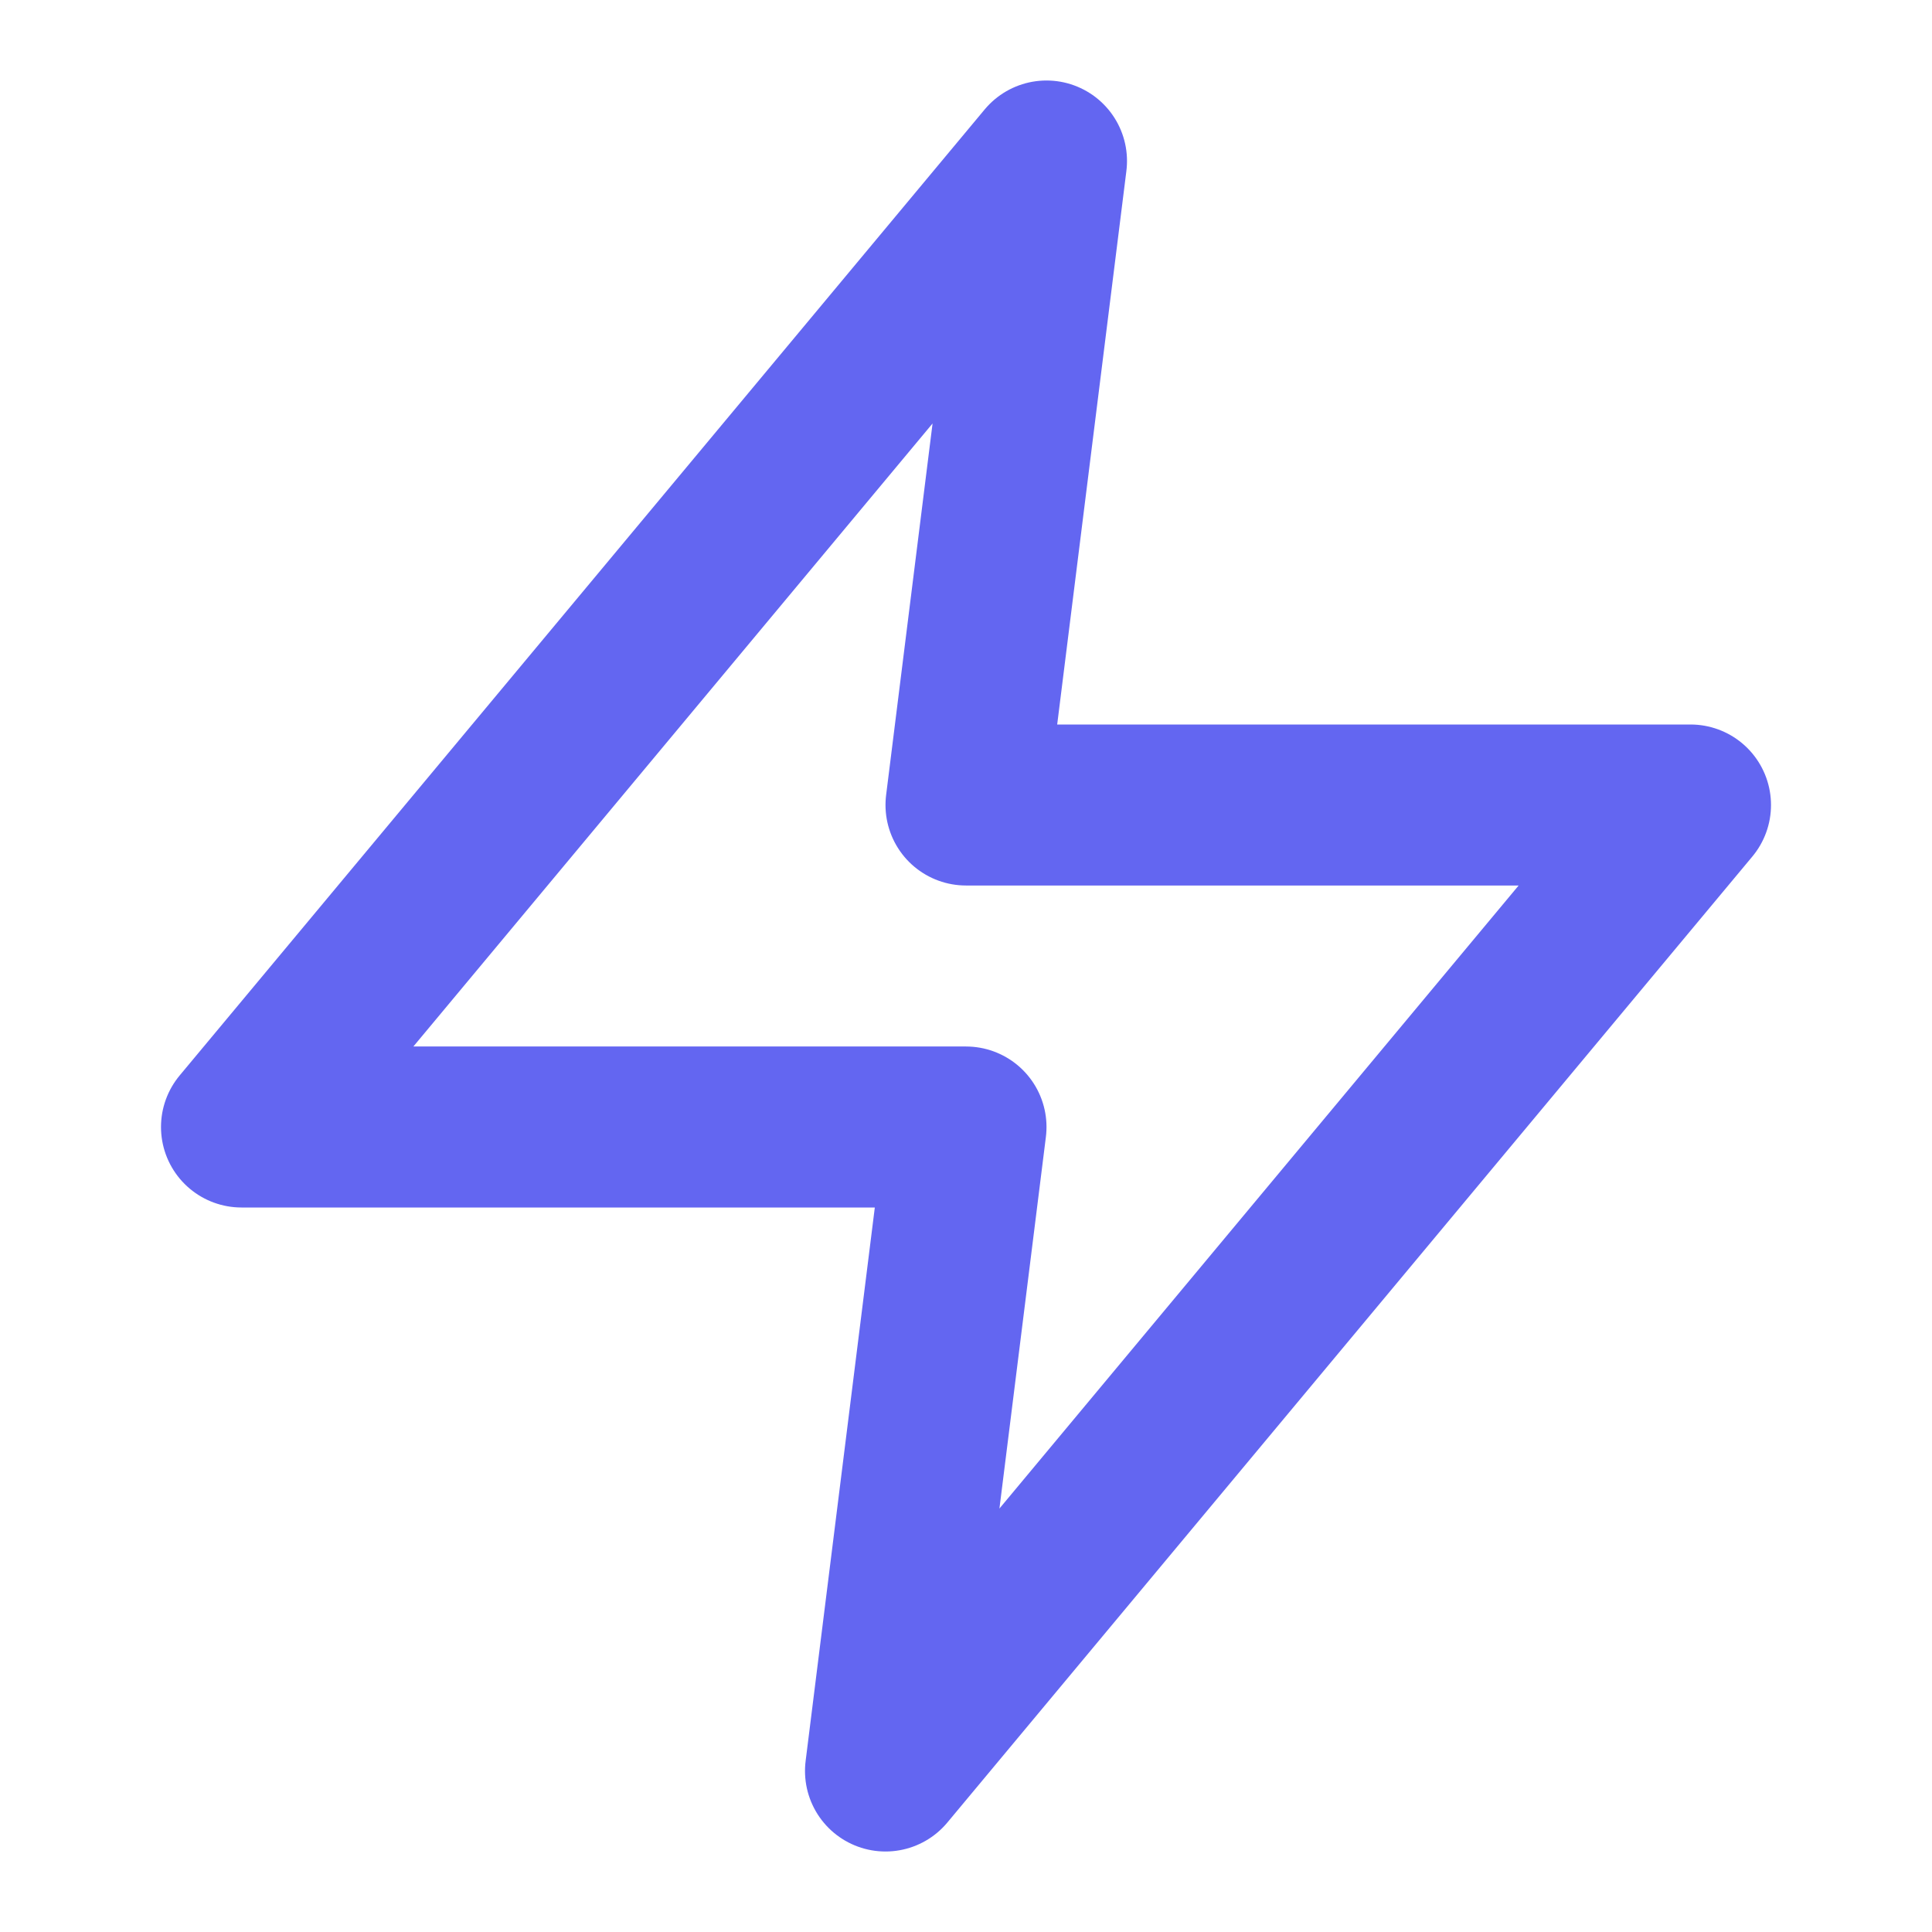
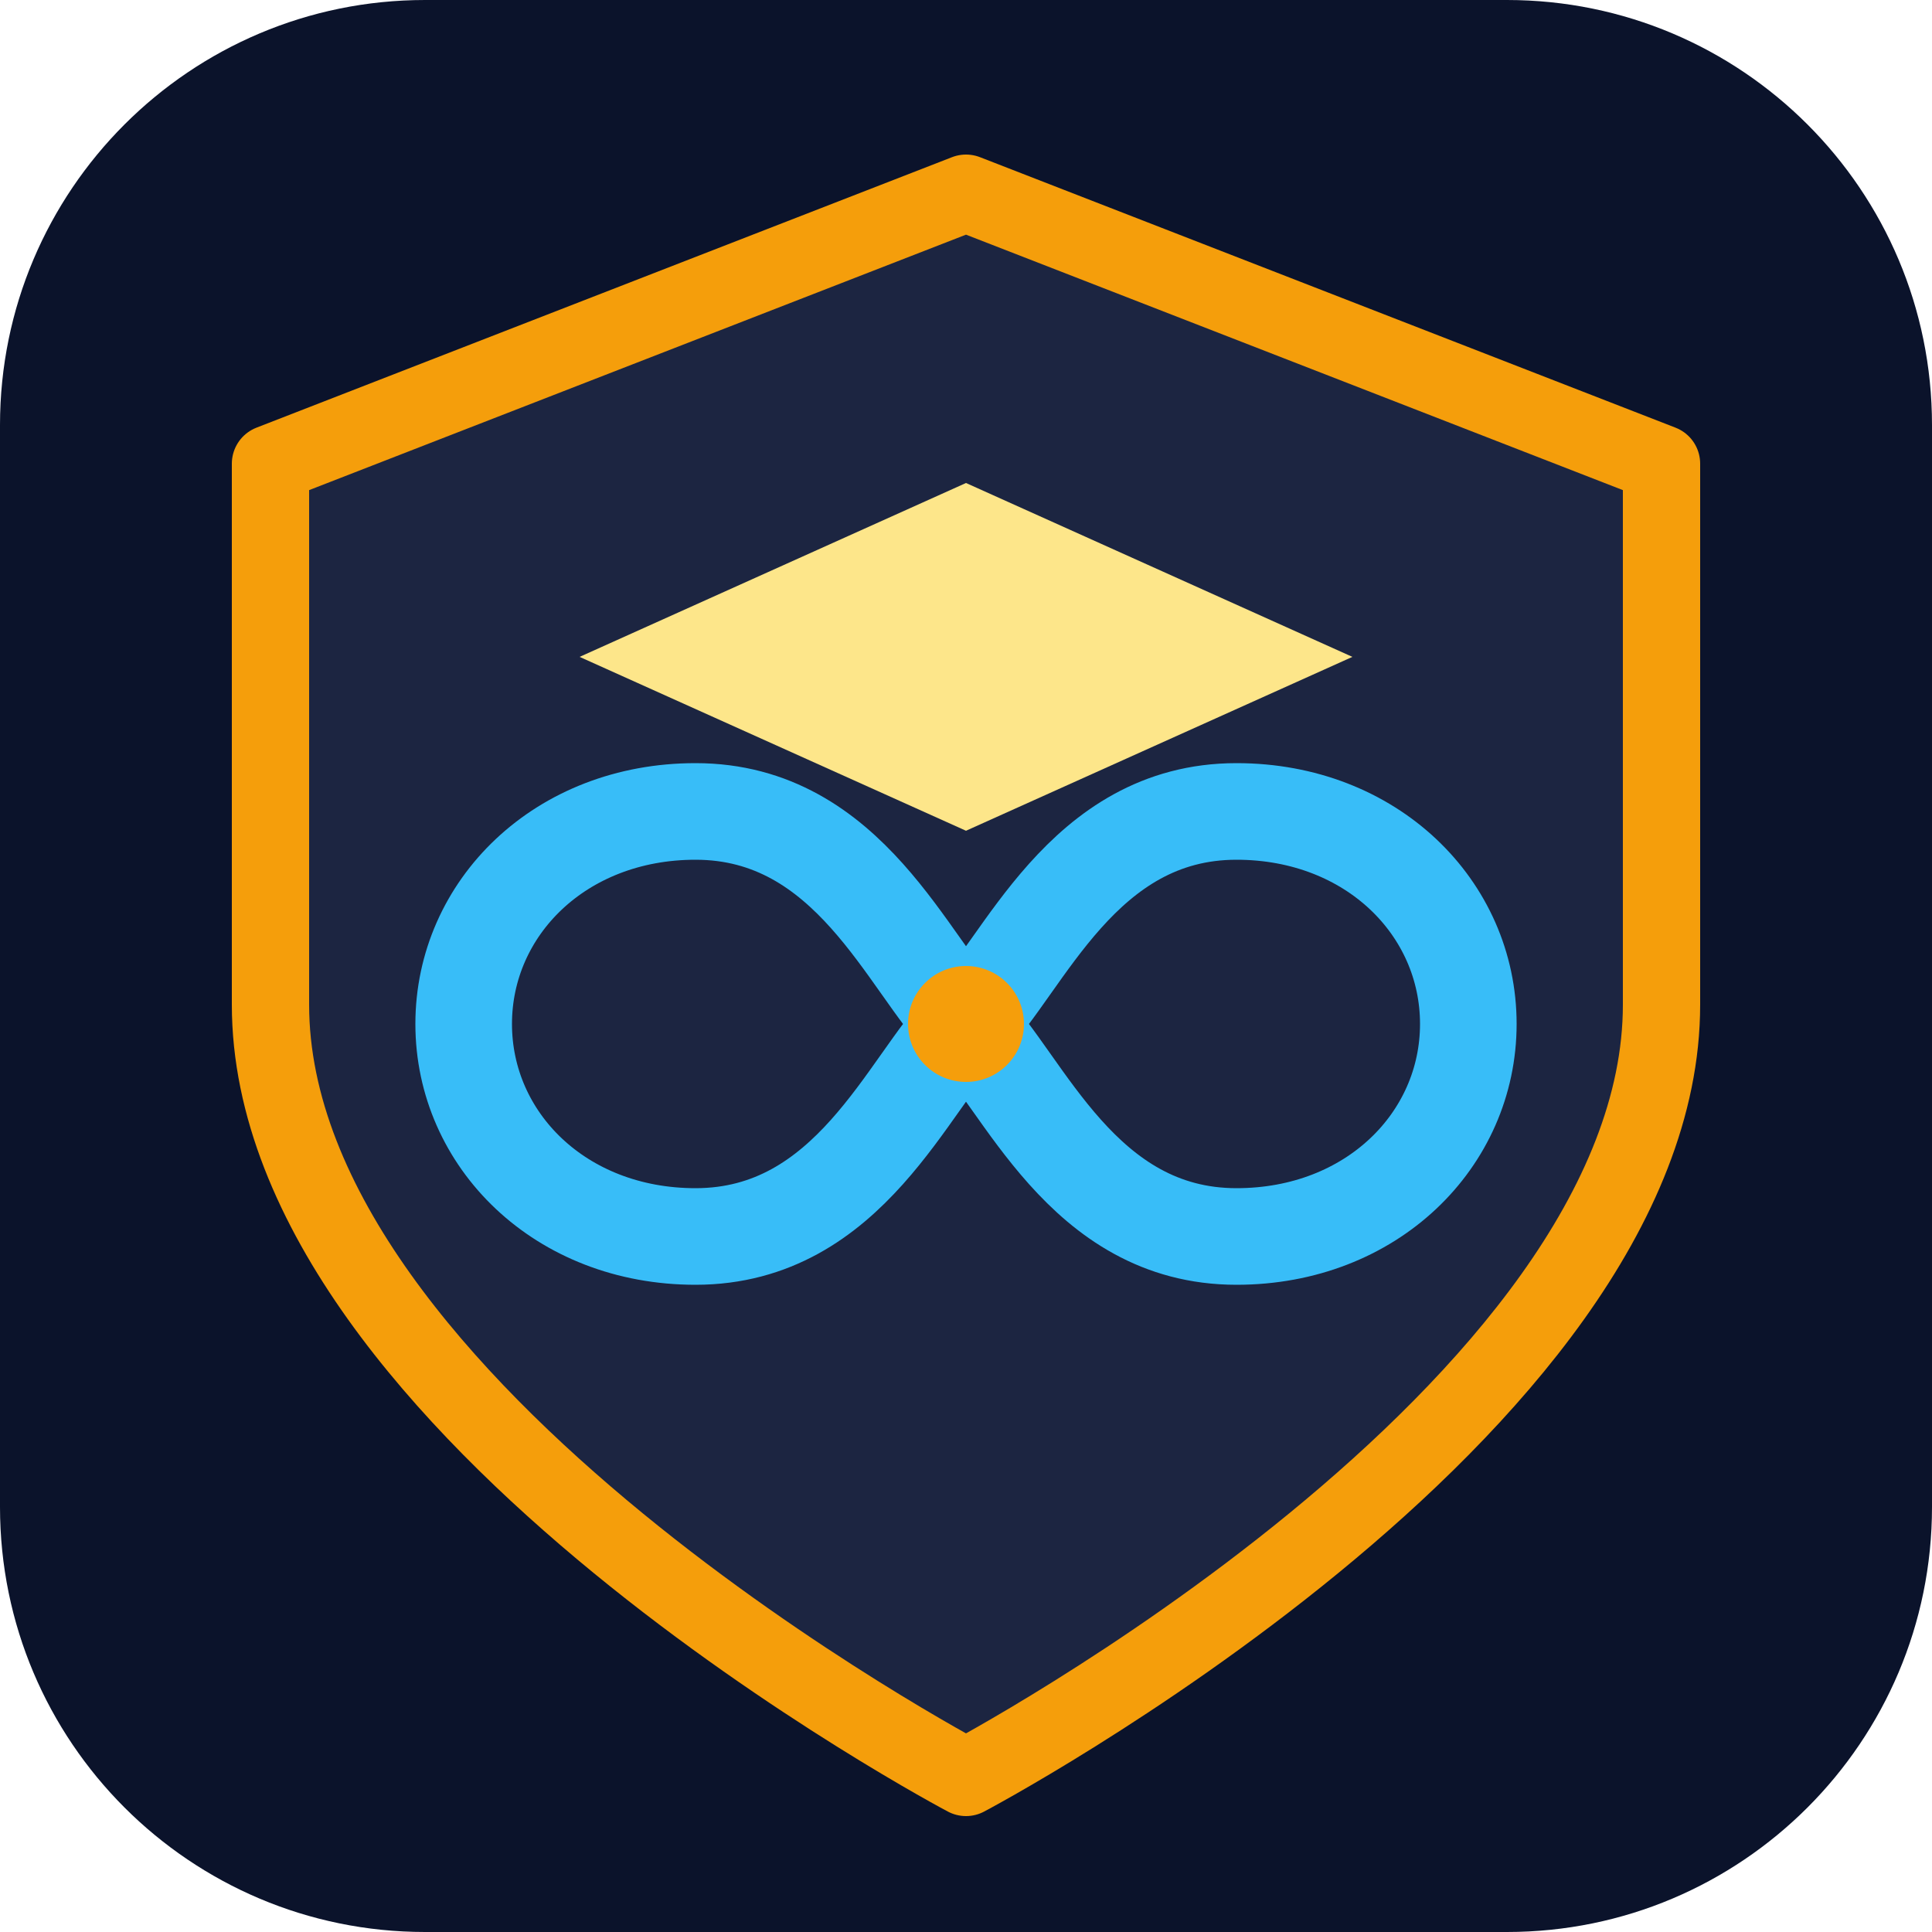
- <svg xmlns="http://www.w3.org/2000/svg" viewBox="0 0 24 24" fill="none" stroke="#6366f1" stroke-width="2" stroke-linecap="round" stroke-linejoin="round">
-   <polygon points="13 2 3 14 12 14 11 22 21 10 12 10 13 2" />
+ <svg xmlns="http://www.w3.org/2000/svg" viewBox="0 0 100 100" fill="none">
+   <rect width="100" height="100" rx="22" fill="#0B132B" />
+   <path d="M50 10 L86 24 V52 C86 73 50 92 50 92 C50 92 14 73 14 52 V24 L50 10 Z" stroke="#F59E0B" stroke-width="4" stroke-linejoin="round" fill="#1C2541" />
+   <path d="M50 25 L70 34 L50 43 L30 34 Z" fill="#FDE68A" />
+   <path d="M36 64 C29 64 24 59 24 53 C24 47 29 42 36 42 C44 42 47 50 50 53 C53 56 56 64 64 64 C71 64 76 59 76 53 C76 47 71 42 64 42 C56 42 53 50 50 53 C47 56 44 64 36 64 Z" stroke="#38BDF8" stroke-width="5" stroke-linecap="round" stroke-linejoin="round" />
+   <circle cx="50" cy="53" r="3" fill="#F59E0B" />
</svg>
